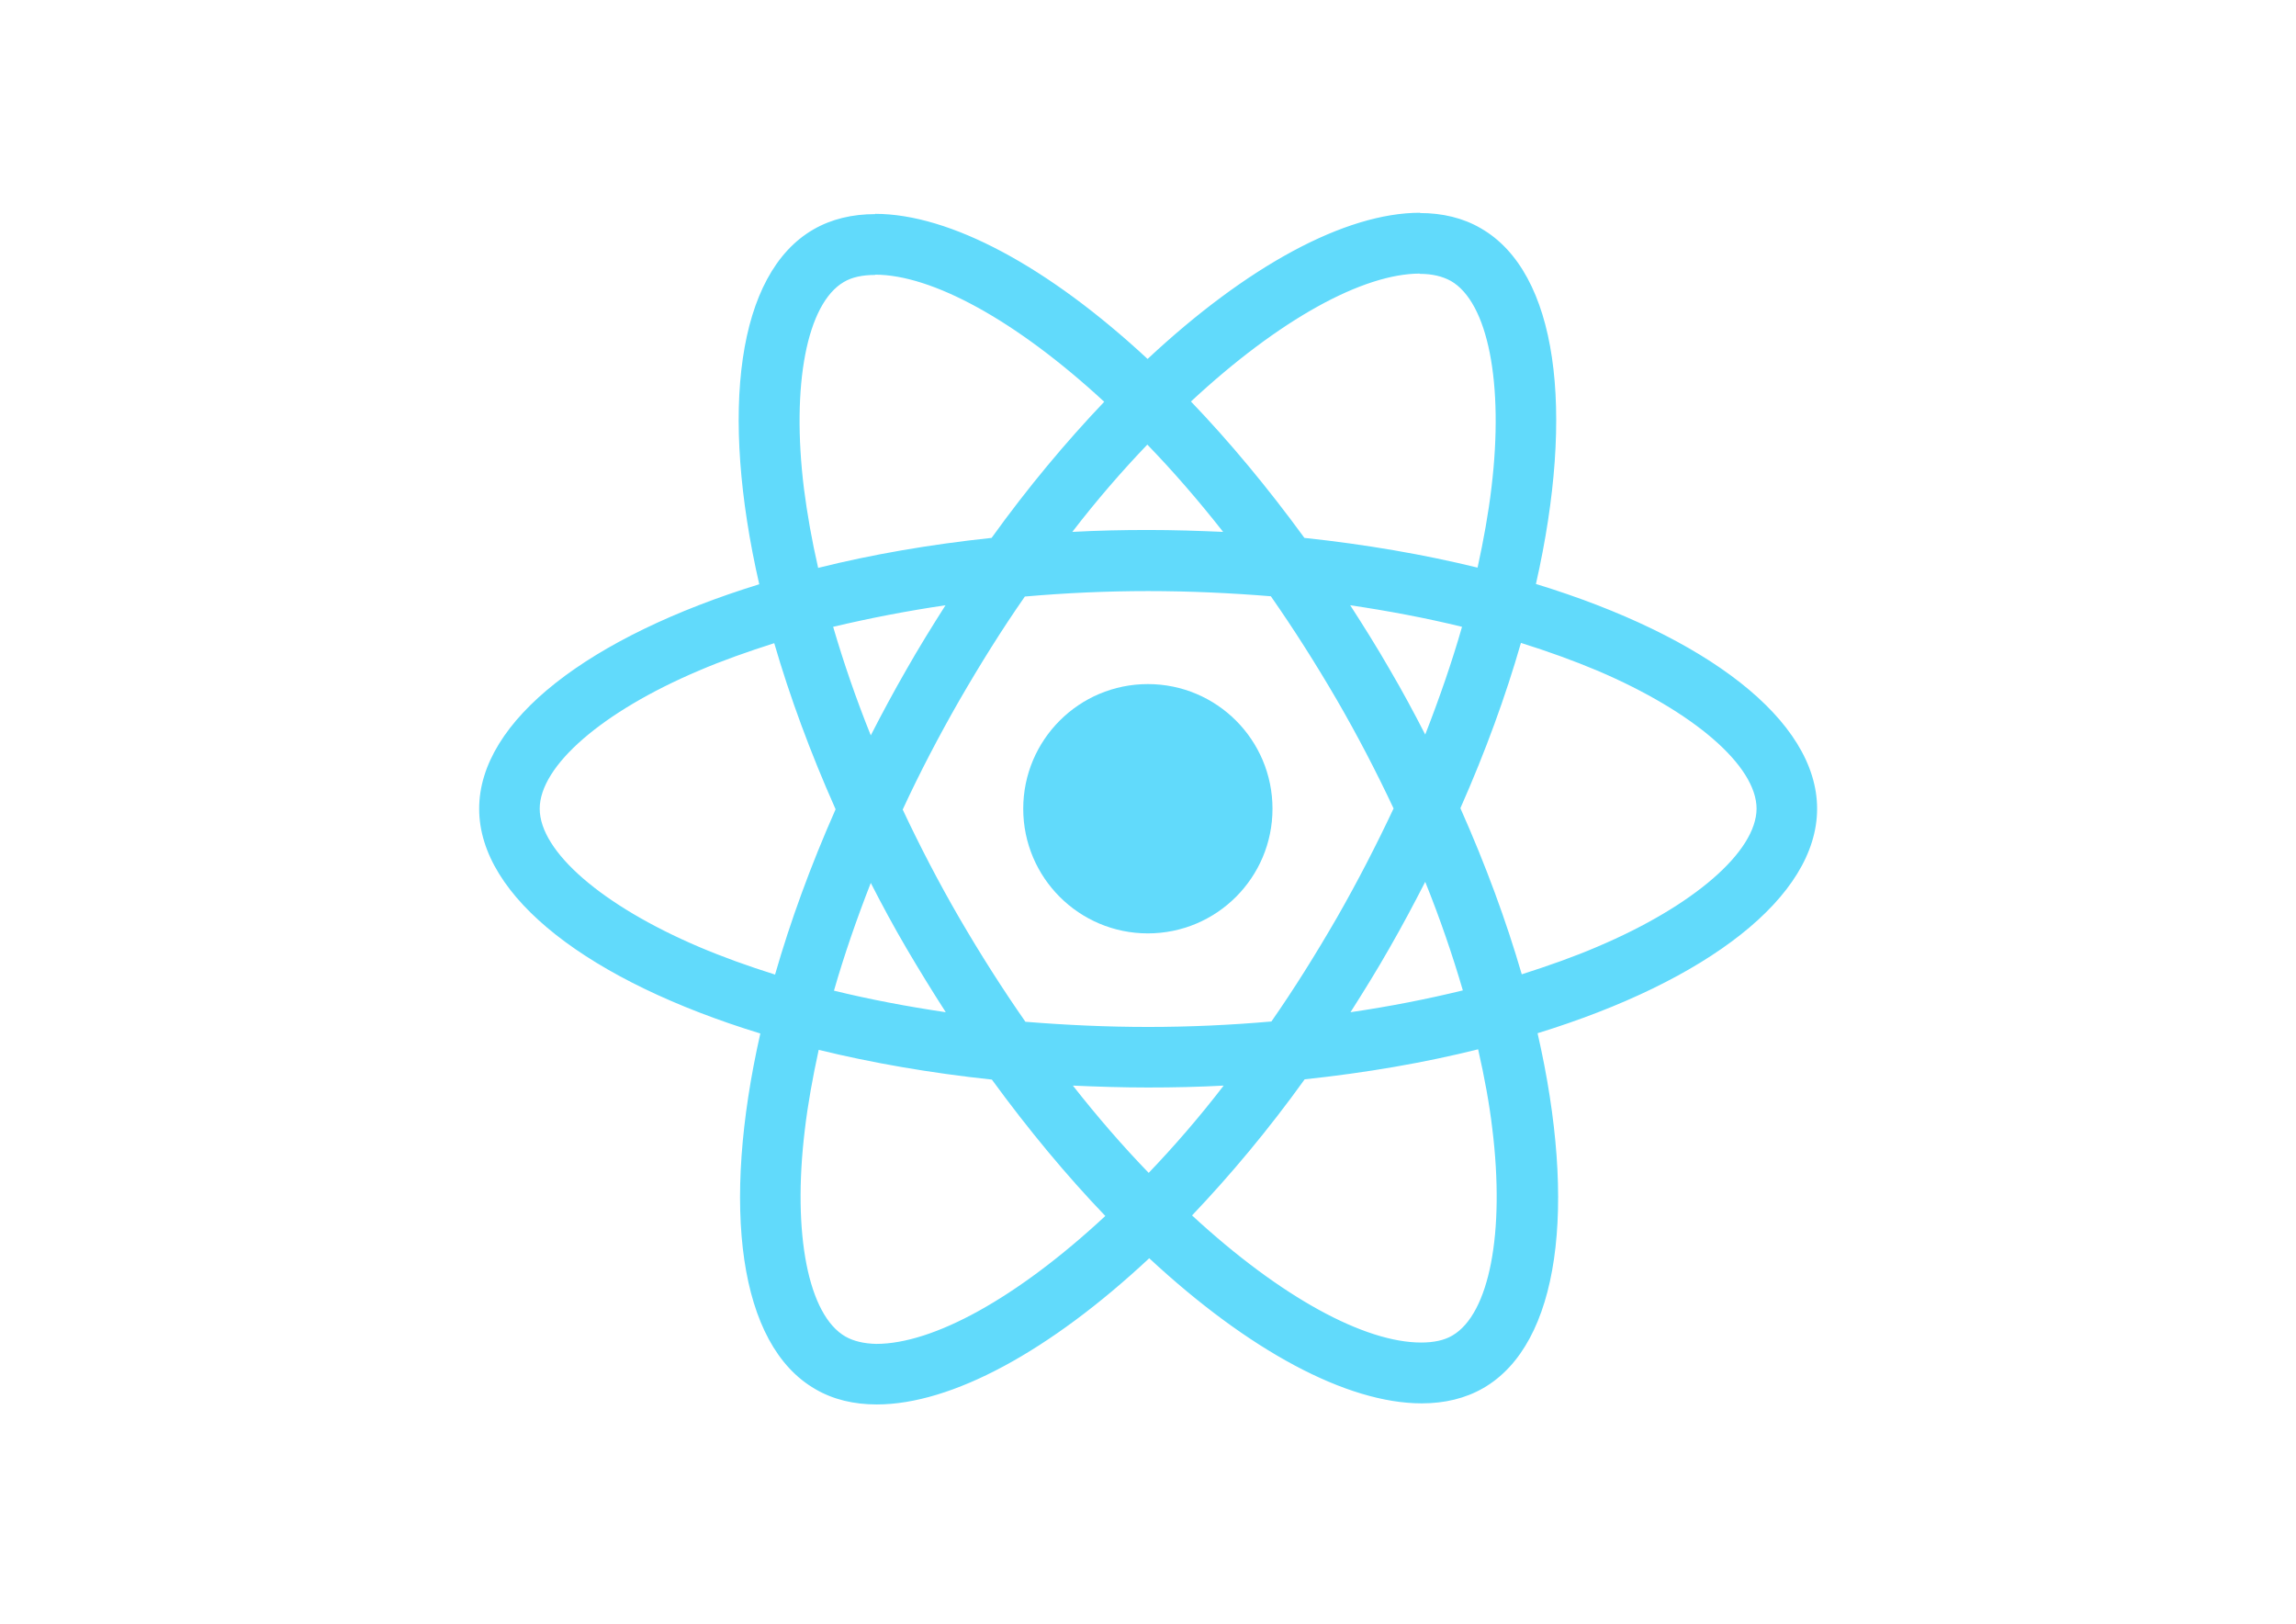
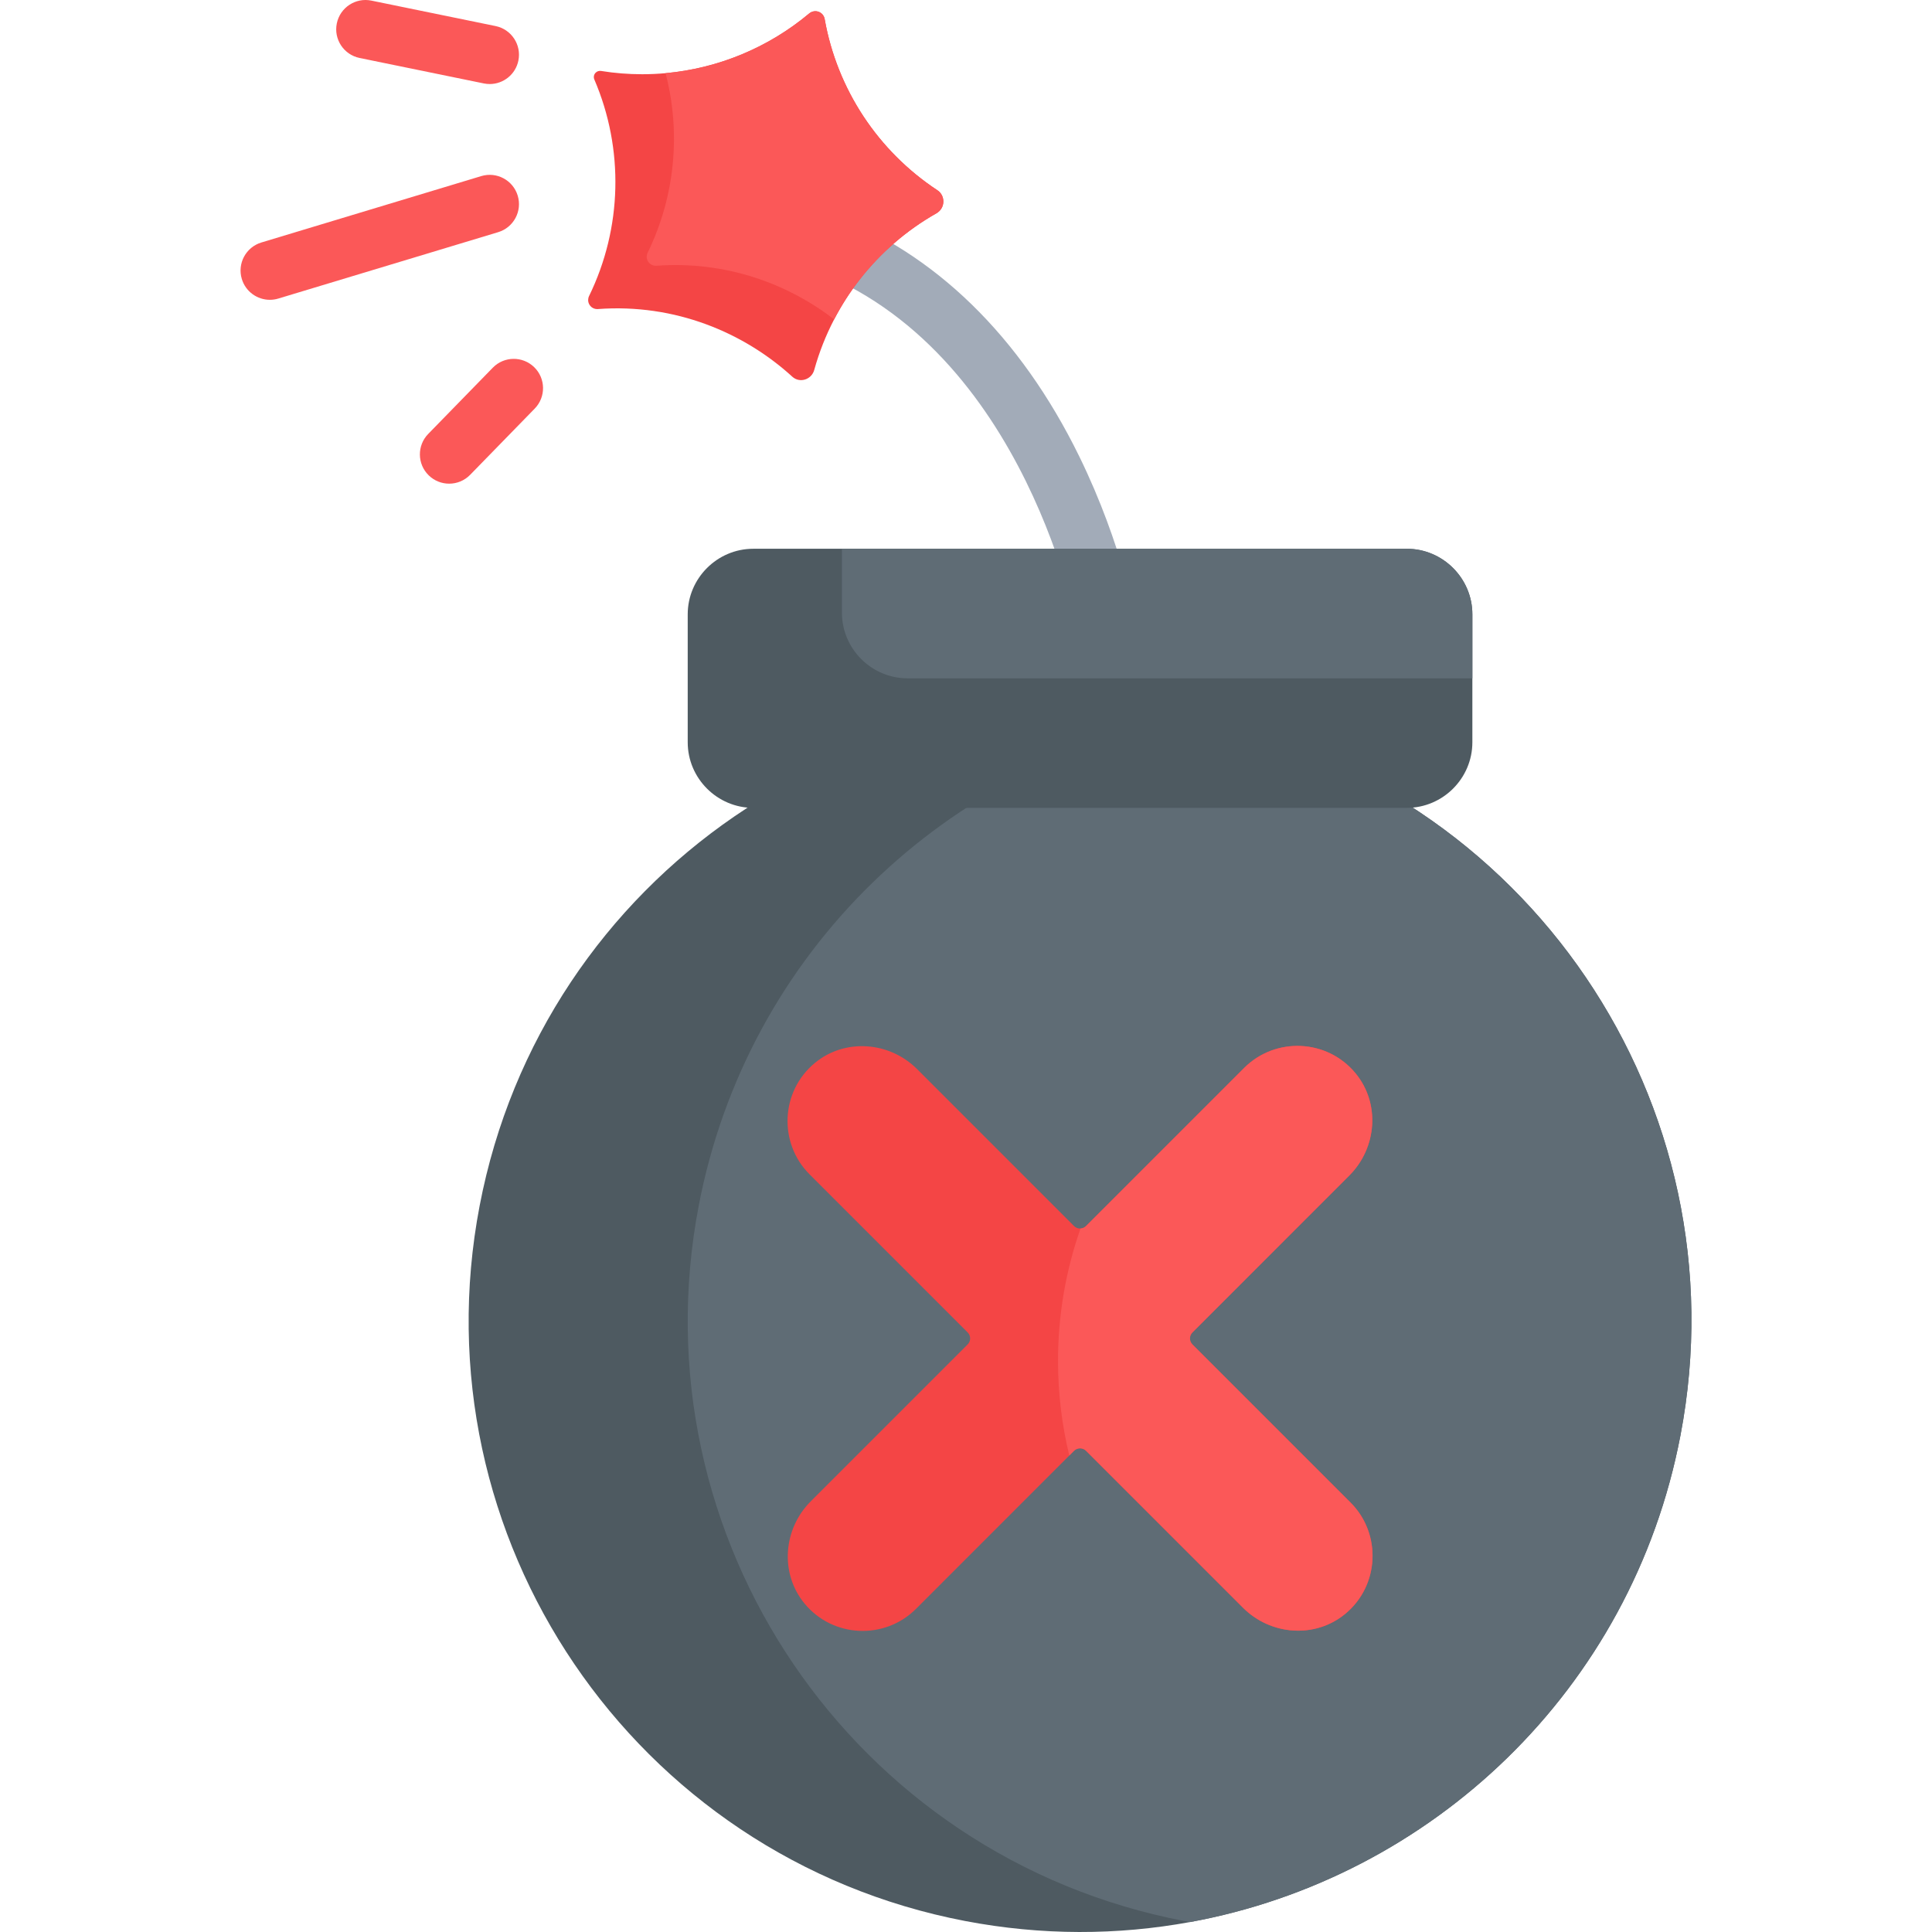
- <svg xmlns="http://www.w3.org/2000/svg" viewBox="0 0 841.9 595.3">
-   <g fill="#61DAFB">
-     <path d="M666.3 296.5c0-32.5-40.7-63.3-103.1-82.4 14.4-63.6 8-114.2-20.2-130.4-6.5-3.8-14.1-5.6-22.4-5.6v22.3c4.6 0 8.3.9 11.4 2.6 13.6 7.8 19.5 37.5 14.9 75.7-1.1 9.4-2.9 19.3-5.1 29.4-19.6-4.8-41-8.5-63.5-10.9-13.5-18.5-27.5-35.3-41.6-50 32.6-30.3 63.2-46.9 84-46.9V78c-27.5 0-63.5 19.6-99.9 53.6-36.4-33.8-72.4-53.2-99.9-53.2v22.3c20.7 0 51.4 16.5 84 46.6-14 14.7-28 31.4-41.3 49.9-22.6 2.4-44 6.1-63.6 11-2.3-10-4-19.7-5.2-29-4.7-38.2 1.1-67.9 14.6-75.8 3-1.8 6.9-2.6 11.5-2.6V78.5c-8.4 0-16 1.8-22.6 5.6-28.1 16.2-34.4 66.7-19.9 130.1-62.2 19.2-102.7 49.9-102.7 82.3 0 32.5 40.7 63.3 103.1 82.4-14.4 63.6-8 114.2 20.2 130.4 6.5 3.8 14.1 5.6 22.5 5.6 27.5 0 63.5-19.6 99.9-53.6 36.4 33.8 72.4 53.2 99.9 53.2 8.4 0 16-1.8 22.6-5.6 28.1-16.2 34.4-66.7 19.9-130.1 62-19.1 102.5-49.9 102.5-82.3zm-130.2-66.7c-3.7 12.9-8.3 26.2-13.5 39.5-4.1-8-8.4-16-13.1-24-4.6-8-9.5-15.8-14.4-23.4 14.2 2.1 27.9 4.7 41 7.9zm-45.8 106.5c-7.8 13.5-15.8 26.3-24.1 38.2-14.9 1.3-30 2-45.2 2-15.1 0-30.2-.7-45-1.9-8.3-11.9-16.4-24.6-24.2-38-7.6-13.1-14.5-26.4-20.8-39.8 6.2-13.4 13.2-26.8 20.7-39.9 7.8-13.5 15.8-26.3 24.1-38.2 14.9-1.3 30-2 45.2-2 15.1 0 30.2.7 45 1.9 8.3 11.9 16.4 24.6 24.2 38 7.6 13.1 14.5 26.4 20.8 39.8-6.3 13.4-13.2 26.8-20.7 39.9zm32.3-13c5.4 13.4 10 26.8 13.8 39.8-13.1 3.2-26.9 5.9-41.2 8 4.9-7.7 9.8-15.6 14.4-23.7 4.6-8 8.9-16.1 13-24.1zM421.2 430c-9.3-9.6-18.6-20.3-27.8-32 9 .4 18.2.7 27.5.7 9.4 0 18.7-.2 27.8-.7-9 11.7-18.3 22.4-27.5 32zm-74.4-58.9c-14.2-2.1-27.9-4.7-41-7.9 3.7-12.9 8.3-26.2 13.5-39.5 4.1 8 8.4 16 13.1 24 4.7 8 9.5 15.8 14.4 23.4zM420.7 163c9.3 9.6 18.6 20.3 27.8 32-9-.4-18.2-.7-27.5-.7-9.4 0-18.7.2-27.8.7 9-11.7 18.3-22.4 27.5-32zm-74 58.9c-4.9 7.7-9.8 15.6-14.4 23.7-4.6 8-8.9 16-13 24-5.4-13.4-10-26.8-13.8-39.8 13.1-3.1 26.9-5.8 41.2-7.9zm-90.5 125.2c-35.4-15.1-58.3-34.9-58.3-50.6 0-15.7 22.9-35.6 58.3-50.6 8.6-3.7 18-7 27.7-10.1 5.7 19.6 13.2 40 22.5 60.9-9.2 20.8-16.6 41.1-22.2 60.6-9.9-3.1-19.3-6.5-28-10.2zM310 490c-13.6-7.8-19.5-37.5-14.9-75.7 1.1-9.4 2.9-19.3 5.1-29.4 19.6 4.8 41 8.5 63.5 10.9 13.5 18.5 27.5 35.3 41.6 50-32.6 30.3-63.2 46.9-84 46.9-4.5-.1-8.3-1-11.3-2.7zm237.2-76.2c4.7 38.2-1.1 67.9-14.6 75.8-3 1.8-6.9 2.6-11.5 2.6-20.7 0-51.4-16.5-84-46.6 14-14.7 28-31.4 41.3-49.9 22.6-2.4 44-6.1 63.6-11 2.3 10.1 4.1 19.8 5.2 29.1zm38.5-66.7c-8.6 3.7-18 7-27.7 10.1-5.7-19.6-13.2-40-22.5-60.9 9.2-20.8 16.6-41.1 22.2-60.6 9.9 3.1 19.3 6.5 28.1 10.2 35.4 15.1 58.3 34.9 58.3 50.6-.1 15.7-23 35.6-58.4 50.6zM320.8 78.4z" />
-     <circle cx="420.9" cy="296.5" r="45.7" />
-     <path d="M520.5 78.1z" />
+ <svg xmlns="http://www.w3.org/2000/svg" version="1.1" id="Capa_1" x="0px" y="0px" viewBox="0 0 512 512" style="enable-background:new 0 0 512 512;" xml:space="preserve">
+   <path style="fill:#4E5A61;" d="M445.333,380.426c-12.934,67.579-66.109,117.257-129.963,128.939  c-19.174,3.518-39.31,3.601-59.601-0.279c-87.87-16.814-145.474-101.684-128.659-189.554  c16.711-87.363,100.69-144.812,188.022-128.939c0.507,0.083,1.024,0.176,1.542,0.279  C404.544,207.686,462.148,292.555,445.333,380.426z" />
+   <path style="fill:#5F6C75;" d="M445.333,380.426c-12.934,67.579-66.109,117.257-129.963,128.939  c-0.507-0.083-1.024-0.176-1.542-0.279c-87.87-16.814-145.474-101.684-128.659-189.554  c12.934-67.589,66.109-117.267,129.963-128.939c0.507,0.083,1.024,0.176,1.542,0.279  C404.544,207.686,462.148,292.555,445.333,380.426z" />
+   <path style="fill:#A2ABB8;" d="M293.665,175.16c-3.72,0-7.004-2.681-7.644-6.47c-0.201-1.156-13.788-76.208-71.44-97.495  c-4.021-1.485-6.077-5.948-4.592-9.968c1.484-4.021,5.945-6.078,9.968-4.592c27.612,10.195,50.454,32.435,66.059,64.315  c11.605,23.708,15.165,44.294,15.31,45.159c0.713,4.226-2.135,8.23-6.362,8.943C294.528,175.125,294.094,175.16,293.665,175.16z" />
+   <path style="fill:#F44545;" d="M249.954,53.955c-0.166,1.086-0.838,2.028-1.8,2.576c-7.926,4.491-14.807,10.482-20.312,17.539  c-2.577,3.301-4.843,6.84-6.788,10.575c-2.204,4.242-3.984,8.733-5.277,13.41c-0.714,2.566-3.849,3.57-5.815,1.769  c-12.851-11.724-31.094-19.422-51.499-17.922c-0.89,0.072-1.749-0.352-2.225-1.107c-0.248-0.383-0.373-0.828-0.373-1.273  c0-0.362,0.083-0.735,0.248-1.076c8.775-17.994,9.302-38.937,1.397-57.366c-0.259-0.6-0.145-1.304,0.31-1.78  c0.372-0.404,0.921-0.579,1.469-0.497c3.622,0.59,7.264,0.869,10.875,0.869c2.08,0,4.16-0.093,6.219-0.279  c13.886-1.262,27.193-6.726,38.058-15.821c0.724-0.61,1.718-0.776,2.597-0.414c0.797,0.331,1.366,1.045,1.511,1.904  c3.301,18.605,14.145,34.995,29.883,45.363C249.592,51.192,250.171,52.58,249.954,53.955z" />
+   <g>
+     <path style="fill:#FB5858;" d="M249.954,53.955c-0.166,1.086-0.838,2.028-1.8,2.576c-7.926,4.491-14.807,10.482-20.312,17.539   c-2.577,3.301-4.843,6.84-6.788,10.575c-12.458-9.602-28.911-15.542-47.07-14.217c-0.89,0.072-1.749-0.352-2.225-1.107   c-0.248-0.383-0.373-0.828-0.373-1.273c0-0.362,0.083-0.735,0.248-1.076c7.254-14.869,8.868-31.766,4.749-47.577   c13.886-1.262,27.193-6.726,38.058-15.821c0.724-0.61,1.718-0.776,2.597-0.414c0.797,0.331,1.366,1.045,1.511,1.904   c3.301,18.605,14.145,34.995,29.883,45.363C249.592,51.192,250.171,52.58,249.954,53.955z" />
+     <path style="fill:#FB5858;" d="M71.51,79.453c-3.333,0-6.413-2.164-7.426-5.519c-1.239-4.103,1.082-8.433,5.186-9.673l58.26-17.591   c4.102-1.241,8.433,1.082,9.673,5.186c1.239,4.103-1.082,8.433-5.186,9.673L73.757,79.12C73.01,79.345,72.253,79.453,71.51,79.453z   " />
+     <path style="fill:#FB5858;" d="M119.034,128.178c-1.954,0-3.908-0.733-5.417-2.204c-3.069-2.992-3.131-7.905-0.139-10.974   l17.116-17.554c2.991-3.069,7.905-3.131,10.974-0.139c3.069,2.992,3.131,7.905,0.139,10.974l-17.116,17.554   C123.069,127.395,121.052,128.178,119.034,128.178z" />
+     <path style="fill:#FB5858;" d="M129.782,22.27c-0.517,0-1.041-0.052-1.567-0.159l-32.913-6.746   c-4.199-0.861-6.905-4.962-6.044-9.161s4.967-6.906,9.161-6.044l32.913,6.746c4.199,0.861,6.905,4.962,6.044,9.161   C136.623,19.739,133.39,22.27,129.782,22.27z" />
  </g>
+   <path style="fill:#F44545;" d="M356.47,427.714c-7.978,6.571-19.753,5.67-27.058-1.645l-41.586-41.586  c-0.89-0.88-2.318-0.88-3.208,0l-1.242,1.242L242.711,426.4c-8.216,8.205-21.957,7.719-29.511-1.459  c-6.571-7.978-5.67-19.753,1.645-27.058l41.586-41.586c0.89-0.89,0.89-2.318,0-3.197l-41.917-41.917  c-8.205-8.216-7.719-21.957,1.459-29.511c7.978-6.571,19.753-5.66,27.058,1.645l41.586,41.586c0.476,0.476,1.117,0.704,1.738,0.662  c0.538-0.031,1.055-0.248,1.469-0.662l41.907-41.907c8.216-8.216,21.957-7.729,29.511,1.449c6.571,7.978,5.66,19.753-1.645,27.058  l-41.586,41.596c-0.89,0.88-0.89,2.307,0,3.197l41.917,41.917C366.134,406.419,365.648,420.16,356.47,427.714z" />
+   <path style="fill:#4E5A61;" d="M390.192,162.811v33.898c0,9.561-7.823,17.384-17.384,17.384H199.635  c-9.561,0-17.384-7.823-17.384-17.384v-33.898c0-9.561,7.823-17.384,17.384-17.384h173.174  C382.369,145.427,390.192,153.25,390.192,162.811z" />
+   <path style="fill:#5F6C75;" d="M390.192,162.811v16.949H240.507c-9.561,0-17.384-7.823-17.384-17.384v-16.949h149.685  C382.369,145.427,390.192,153.25,390.192,162.811z" />
+   <path style="fill:#FB5858;" d="M356.47,427.714c-7.978,6.571-19.753,5.67-27.058-1.645l-41.586-41.586  c-0.89-0.88-2.318-0.88-3.208,0l-1.242,1.242c-1.956-8.03-2.99-16.432-2.99-25.061c0-12.303,2.101-24.12,5.97-35.098  c0.538-0.031,1.055-0.248,1.469-0.662l41.907-41.907c8.216-8.216,21.957-7.729,29.511,1.449c6.571,7.978,5.66,19.753-1.645,27.058  l-41.586,41.597c-0.89,0.88-0.89,2.307,0,3.197l41.917,41.917C366.134,406.419,365.648,420.16,356.47,427.714z" />
+   <g>
+ </g>
+   <g>
+ </g>
+   <g>
+ </g>
+   <g>
+ </g>
+   <g>
+ </g>
+   <g>
+ </g>
+   <g>
+ </g>
+   <g>
+ </g>
+   <g>
+ </g>
+   <g>
+ </g>
+   <g>
+ </g>
+   <g>
+ </g>
+   <g>
+ </g>
+   <g>
+ </g>
+   <g>
+ </g>
</svg>
